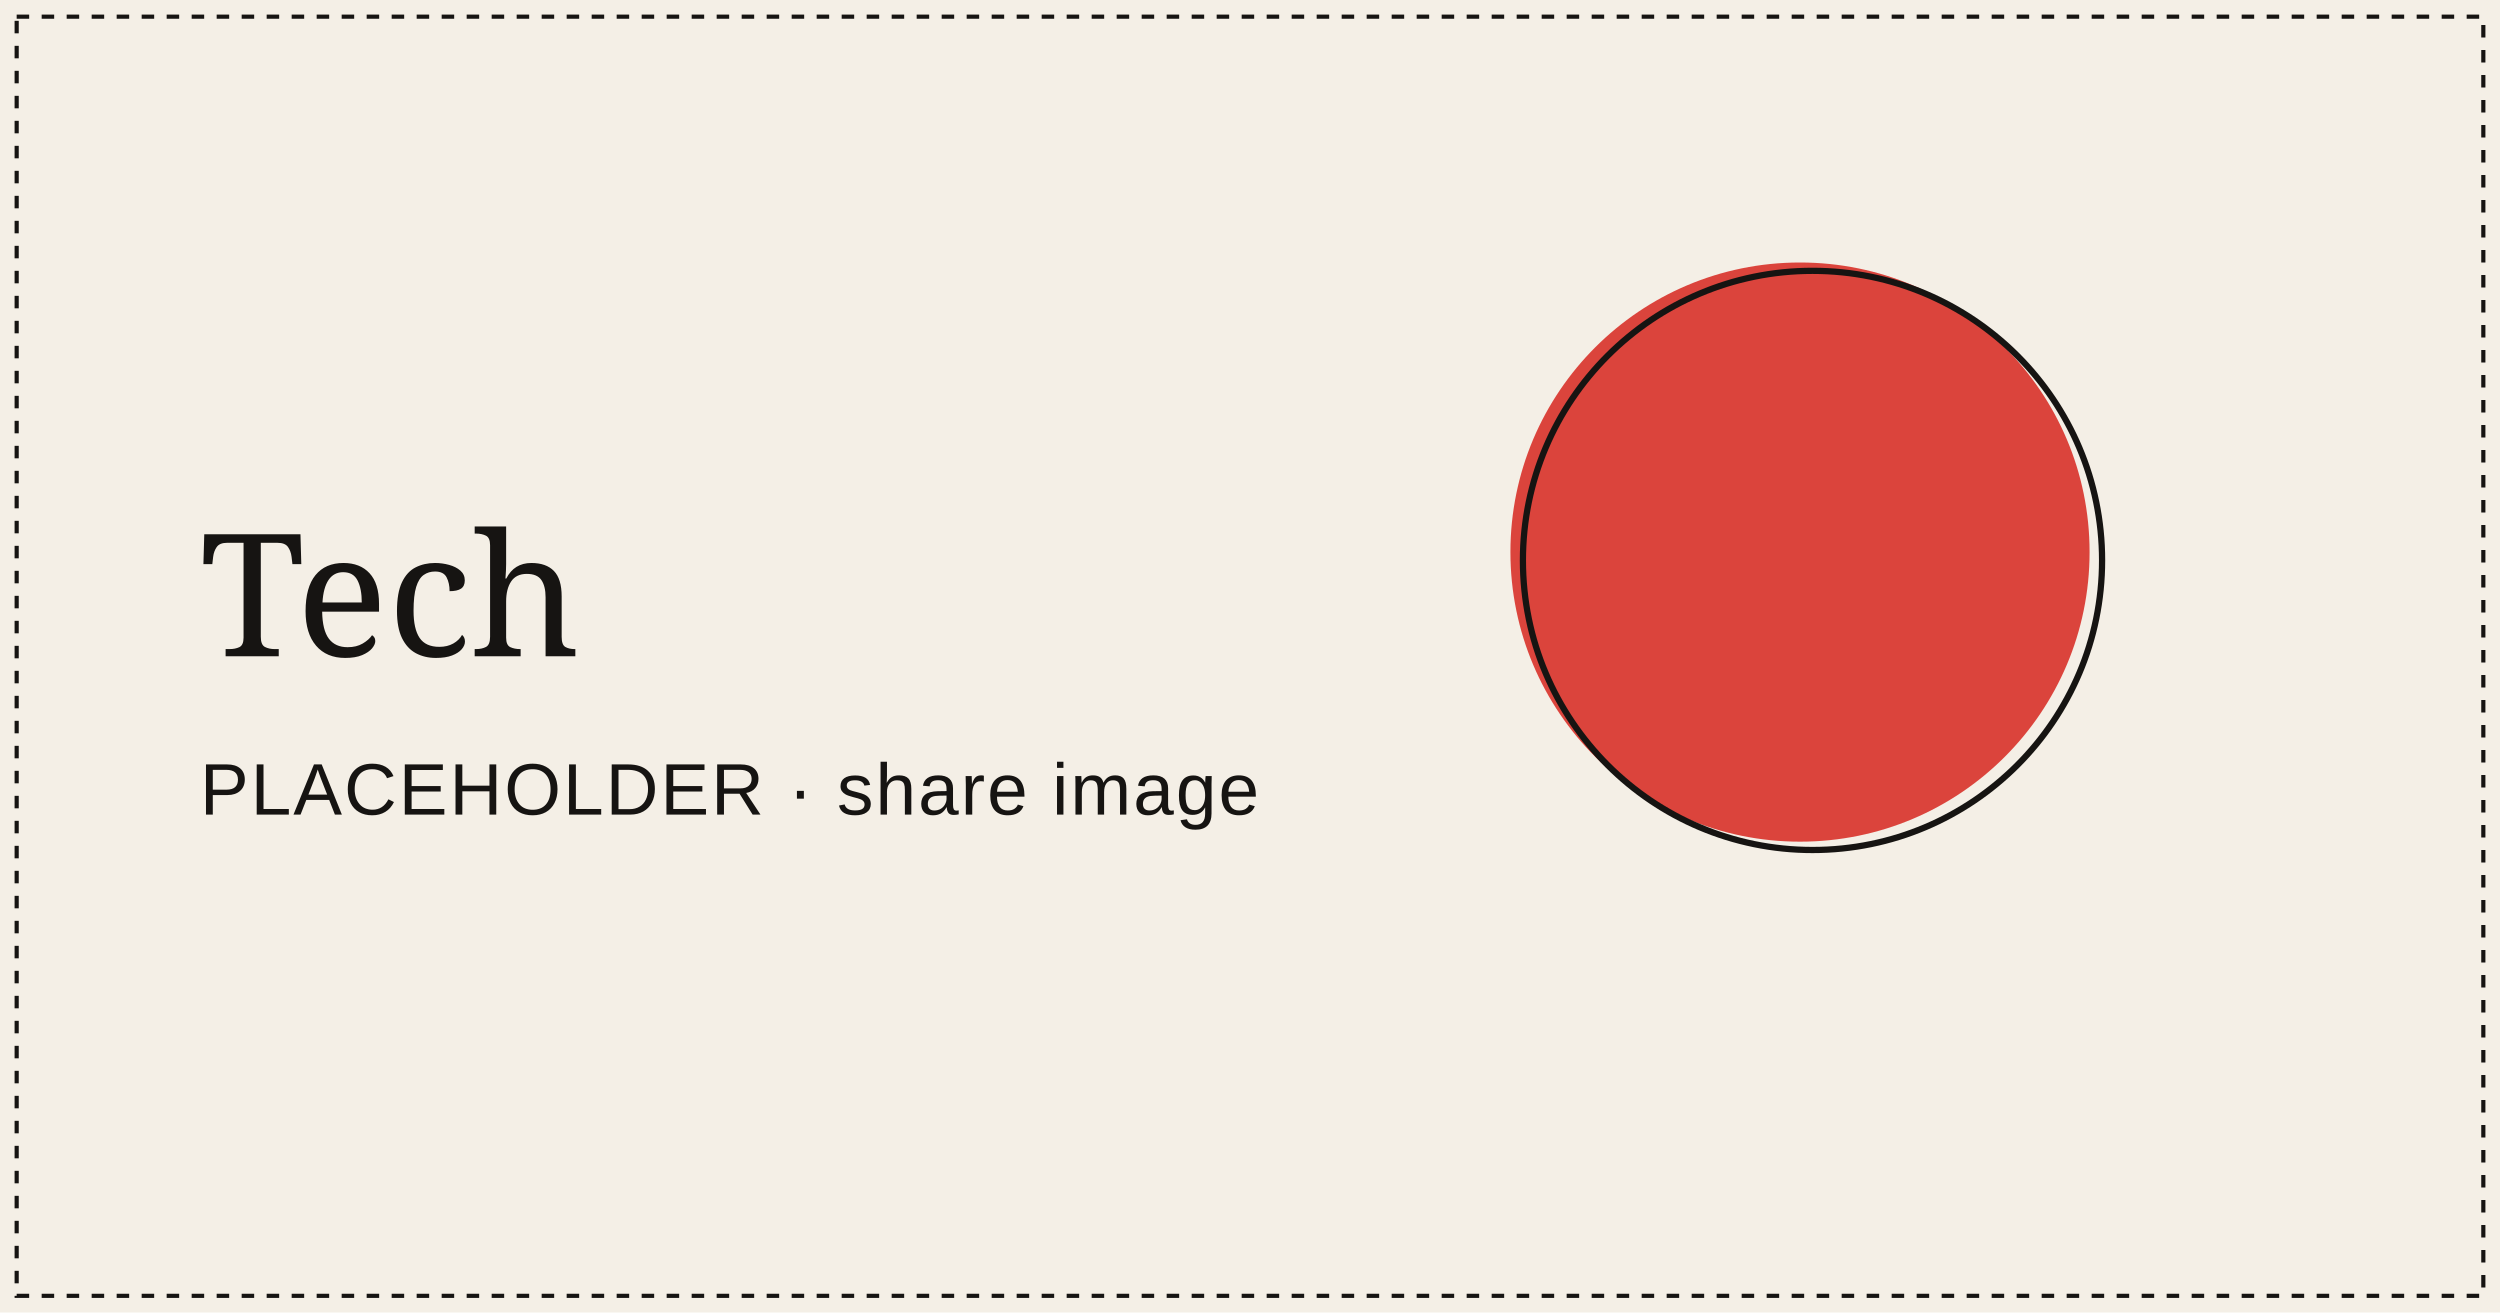
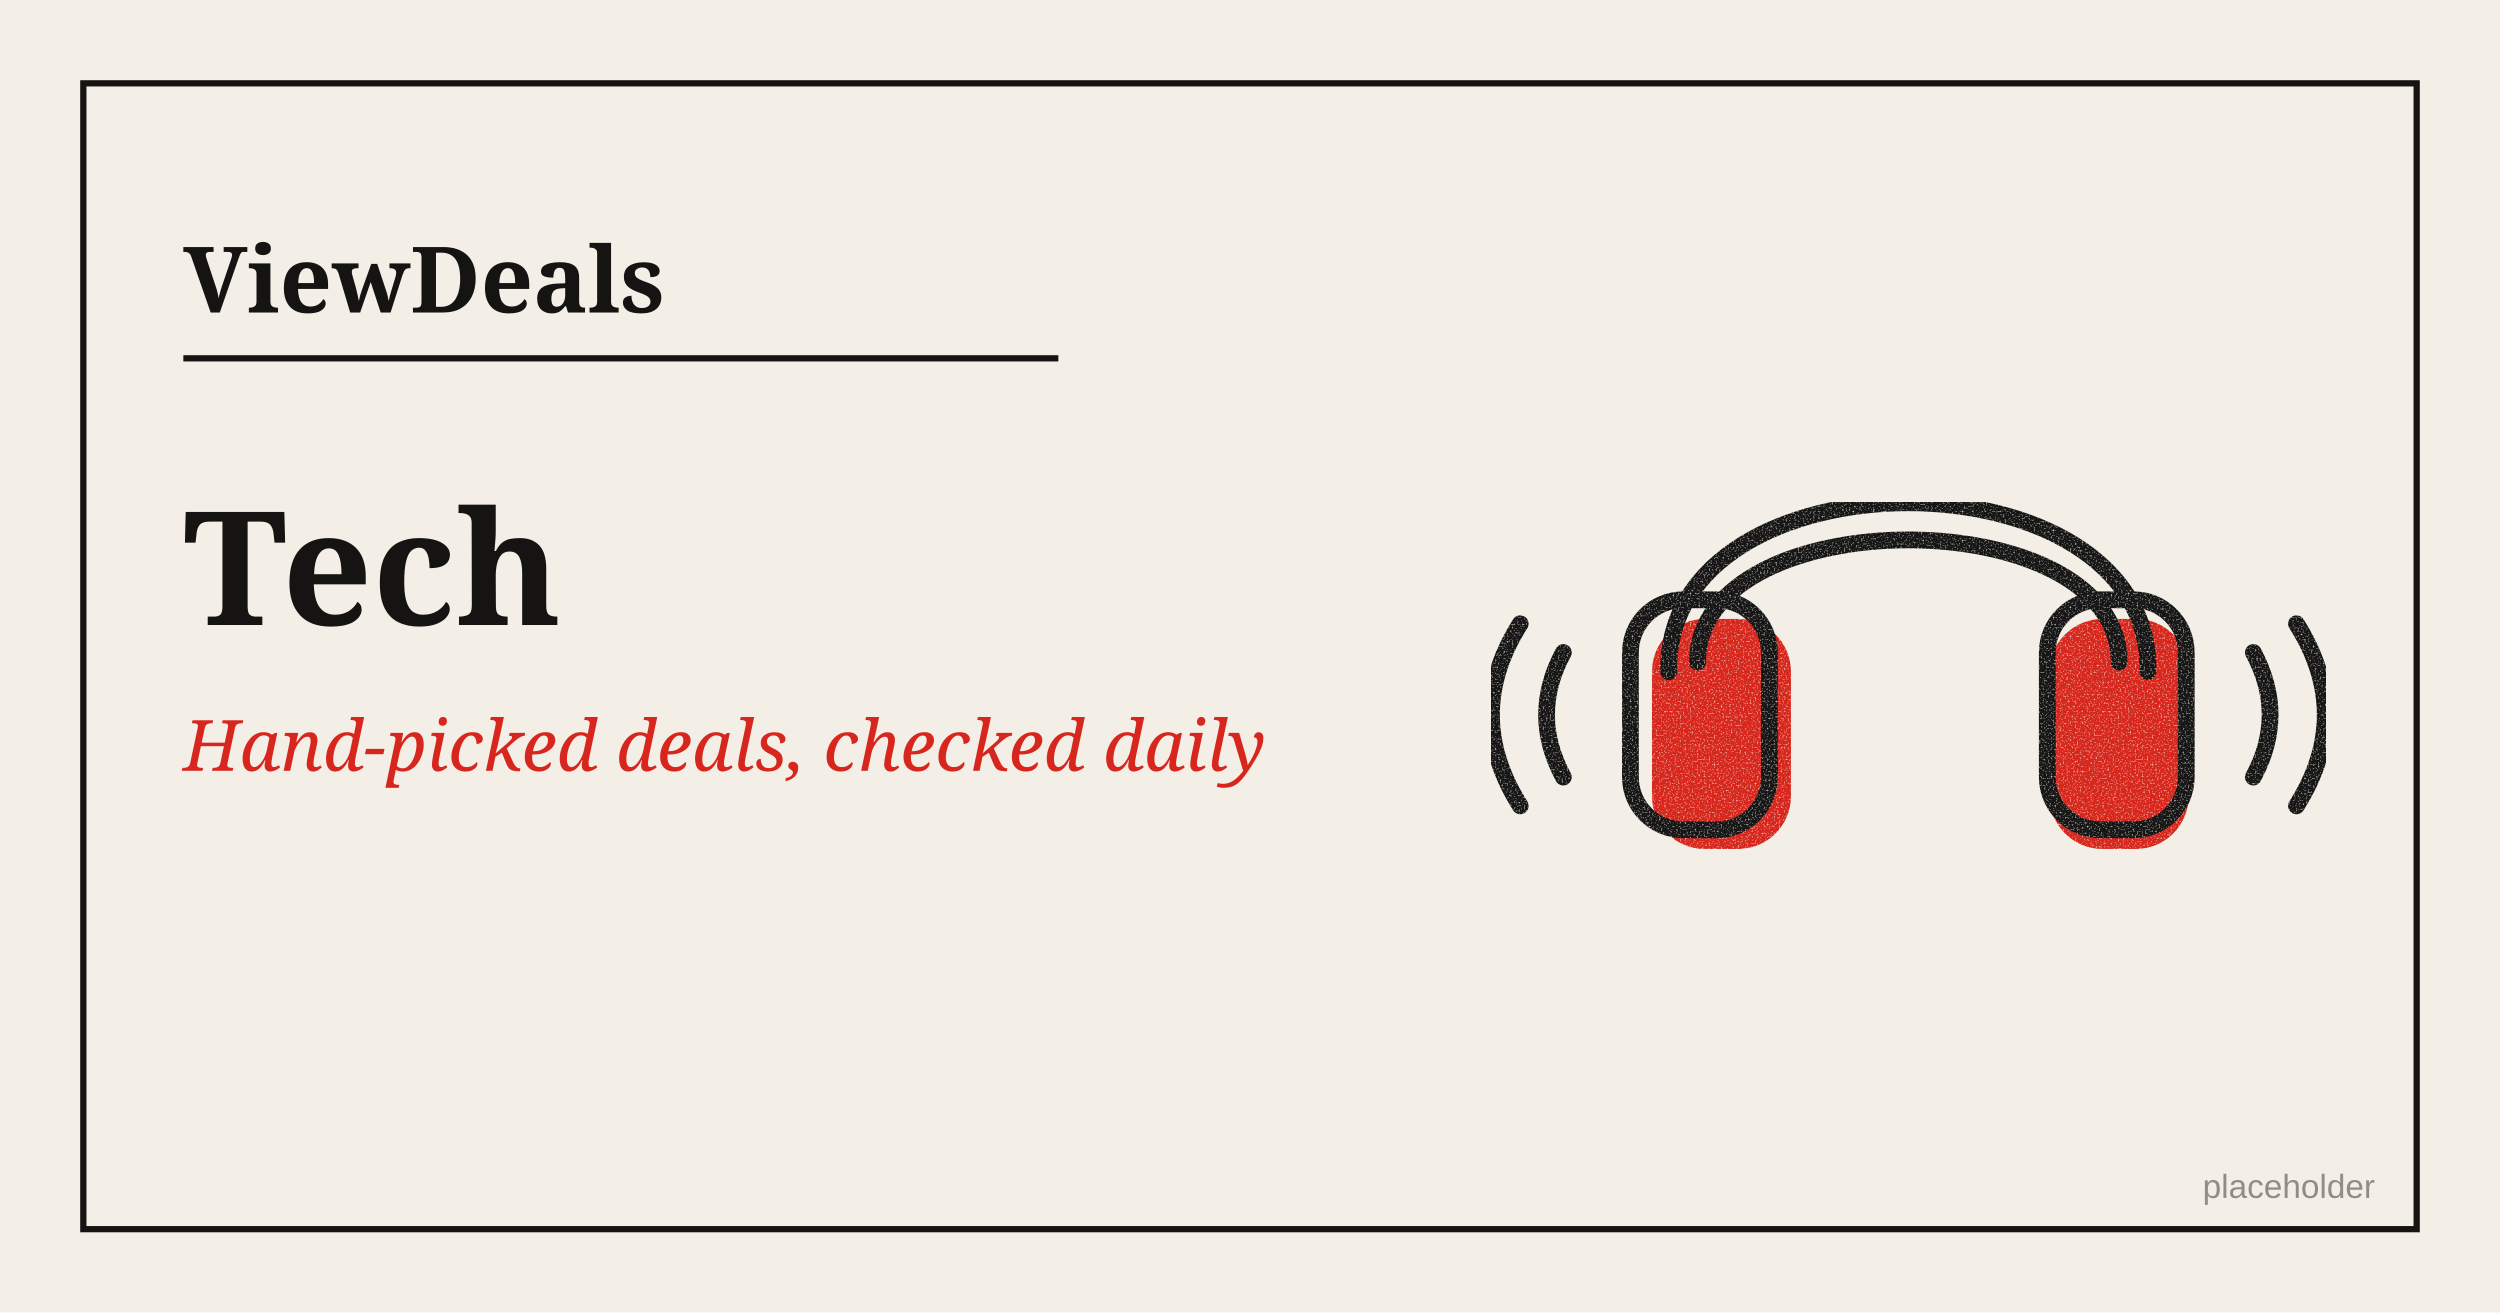
<svg xmlns="http://www.w3.org/2000/svg" width="1200" height="630" viewBox="0 0 1200 630">
+   <defs>
+     <filter id="g" x="0" y="0" width="100%" height="100%">
+       <feTurbulence type="fractalNoise" baseFrequency="1.4" numOctaves="1" seed="1" result="n" />
+       <feColorMatrix in="n" type="matrix" values="0 0 0 0 0 0 0 0 0 0 0 0 0 0 0 0 0 0 -2.4 2.25" result="m" />
+       <feComposite in="SourceGraphic" in2="m" operator="in" />
+     </filter>
+   </defs>
  <rect width="1200" height="630" fill="#F4EFE6" />
-   <rect x="8" y="8" width="1184" height="614" fill="none" stroke="#161412" stroke-width="2" stroke-dasharray="6 6" />
-   <circle cx="864" cy="265" r="139" fill="#D7261E" opacity=".85" />
-   <circle cx="870" cy="269" r="139" fill="none" stroke="#161412" stroke-width="3" />
-   <text x="96" y="315" font-family="Georgia,serif" font-size="82" fill="#161412">Tech</text>
-   <text x="96" y="391" font-family="Arial,sans-serif" font-size="35" fill="#161412" letter-spacing="1">PLACEHOLDER · share image</text>
+   <rect x="40" y="40" width="1120" height="550" fill="none" stroke="#161412" stroke-width="3" />
+   <text x="88" y="150" font-family="Georgia,serif" font-size="44" font-weight="700" fill="#161412">ViewDeals</text>
+   <path d="M88 172 h420" stroke="#161412" stroke-width="3" />
+   <text x="88" y="300" font-family="Georgia,serif" font-size="76" font-weight="700" fill="#161412">Tech</text>
+   <text x="88" y="370" font-family="Georgia,serif" font-size="34" font-style="italic" fill="#D7261E">Hand-picked deals, checked daily</text>
+   <g transform="translate(640 120) scale(1.15)">
+     <g filter="url(#g)">
+       <g fill="#D7261E" transform="translate(5 4)">
+         <rect x="128" y="150" width="58" height="96" rx="22" />
+         <rect x="294" y="150" width="58" height="96" rx="22" />
+       </g>
+       <g fill="none" stroke="#161412" stroke-width="7" stroke-linecap="round" stroke-linejoin="round">
+         <path d="M140 176 C138 82 342 82 340 176" />
+         <path d="M152 172 C152 104 328 104 328 172" />
+         <rect x="124" y="146" width="58" height="96" rx="22" />
+         <rect x="298" y="146" width="58" height="96" rx="22" />
+         <path d="M384 168 q14 26 0 52 M402 156 q24 38 0 76 M96 168 q-14 26 0 52 M78 156 q-24 38 0 76" />
+       </g>
+     </g>
+   </g>
+   <text x="1140" y="575" text-anchor="end" font-family="Arial,sans-serif" font-size="16" fill="#161412" opacity=".45">placeholder</text>
</svg>
